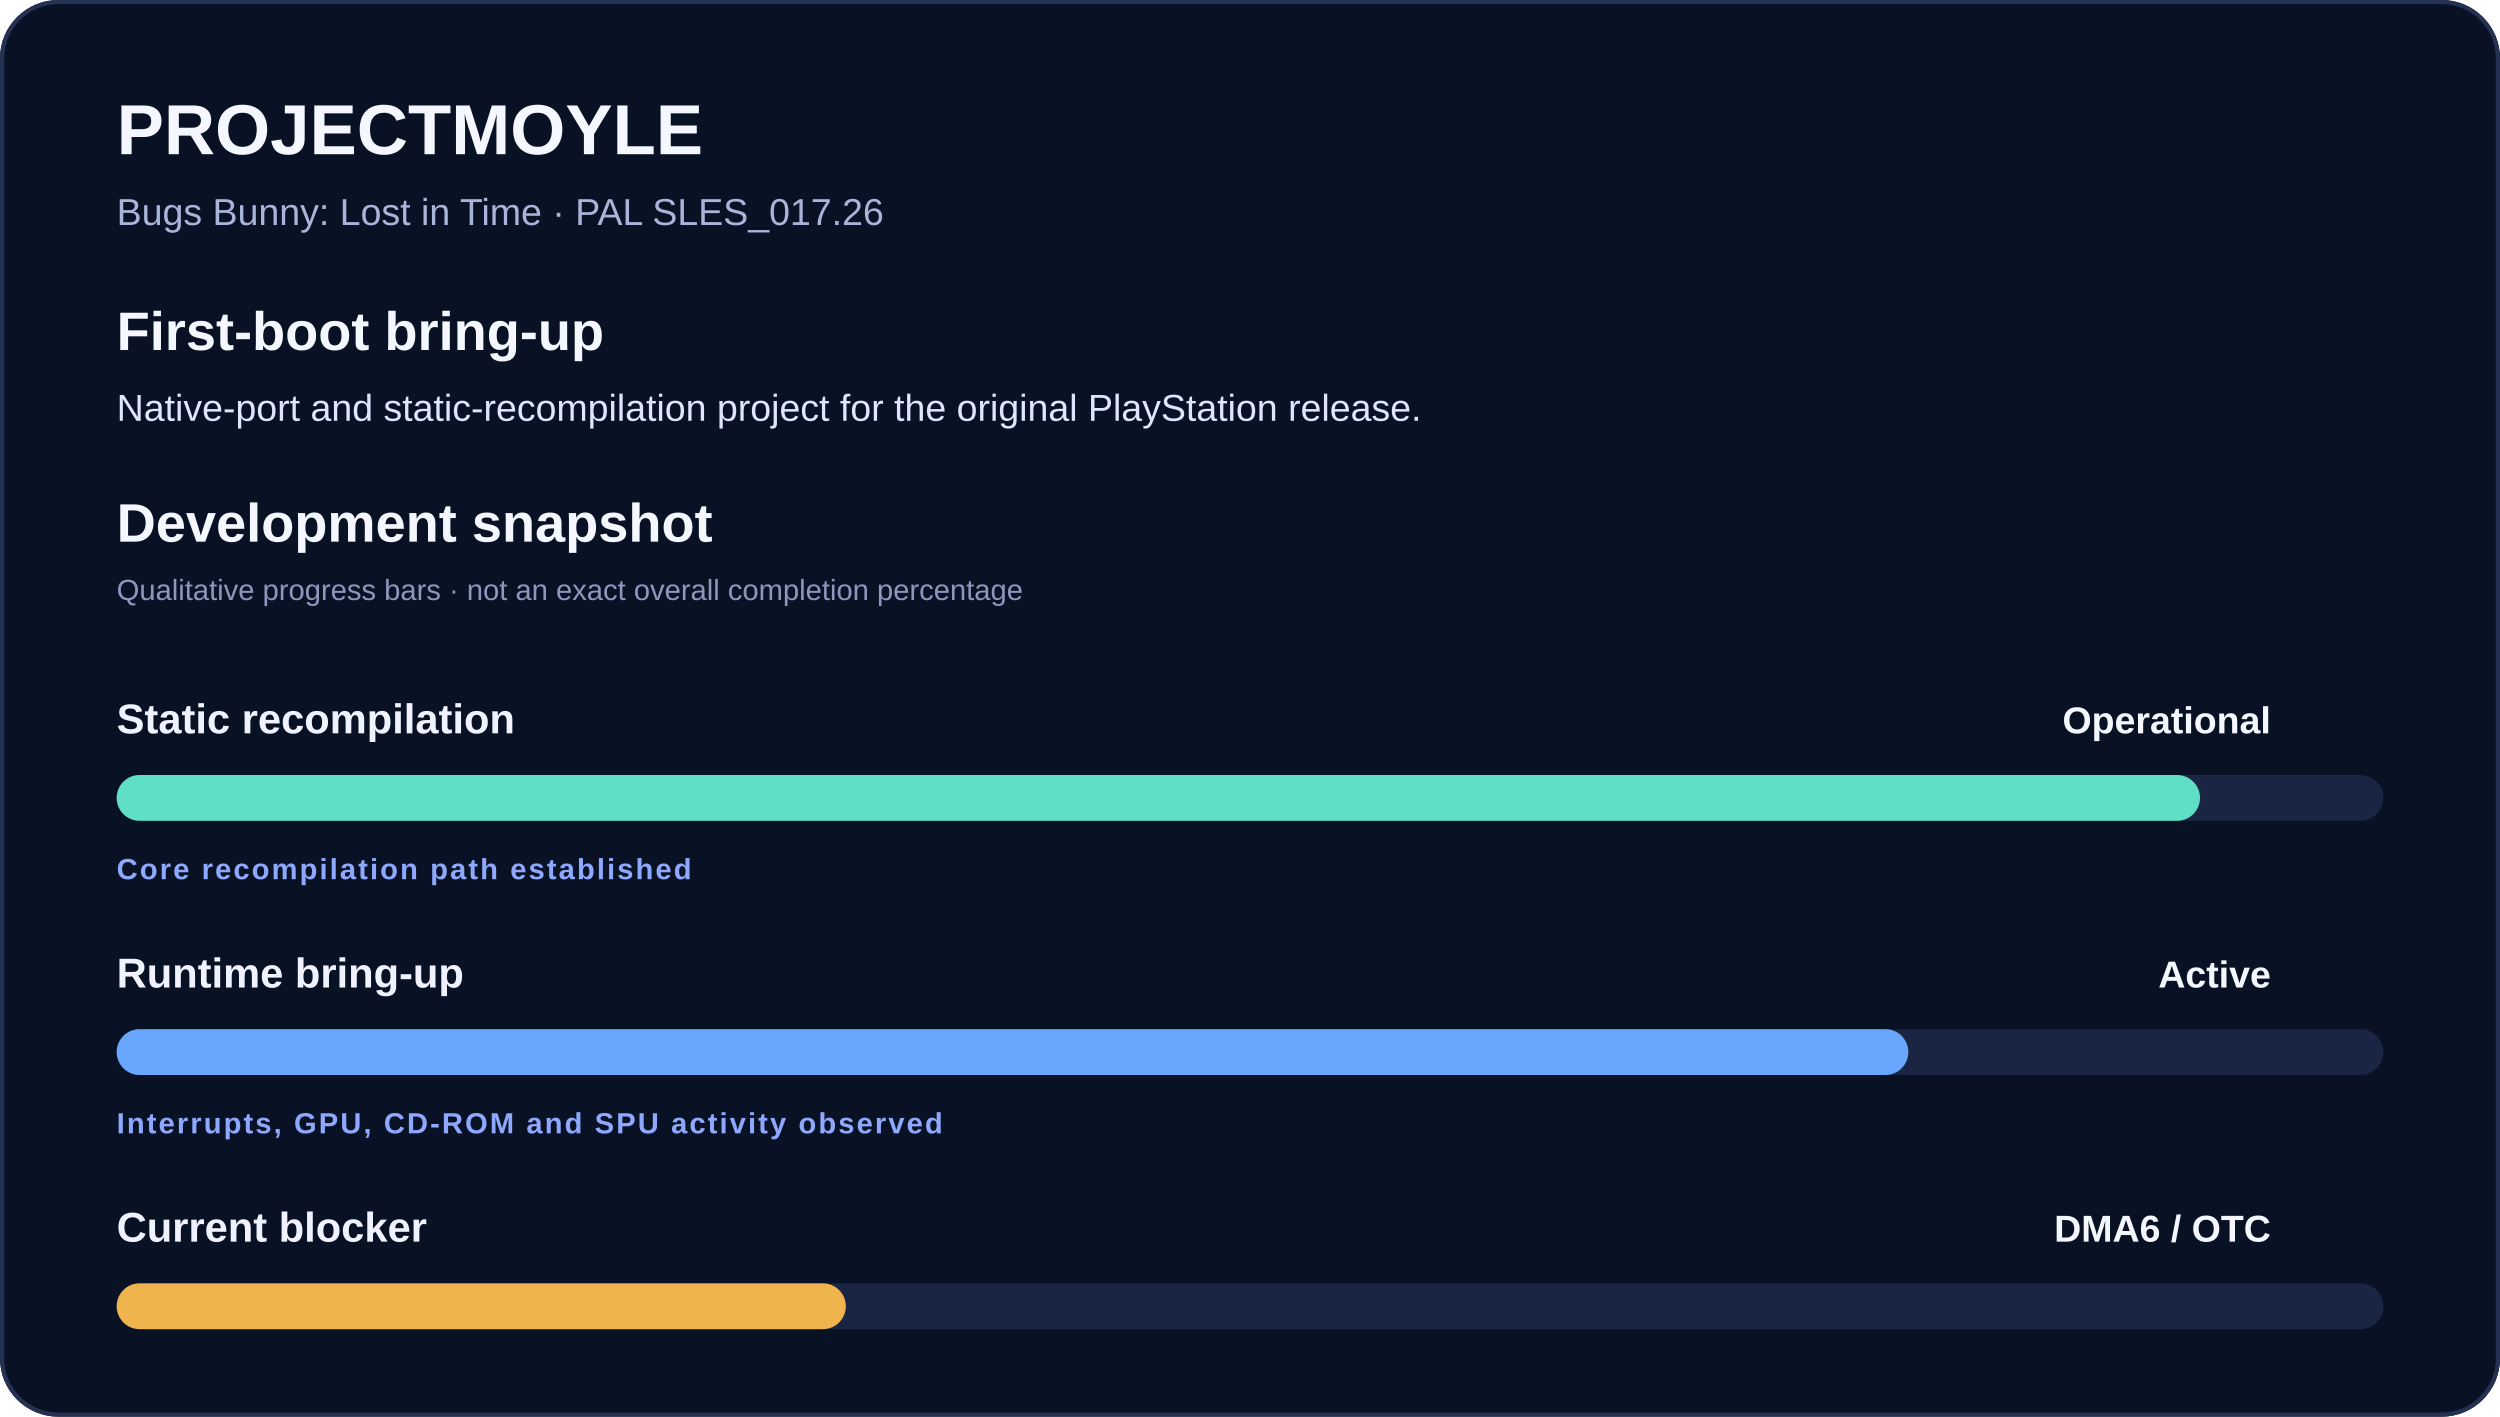
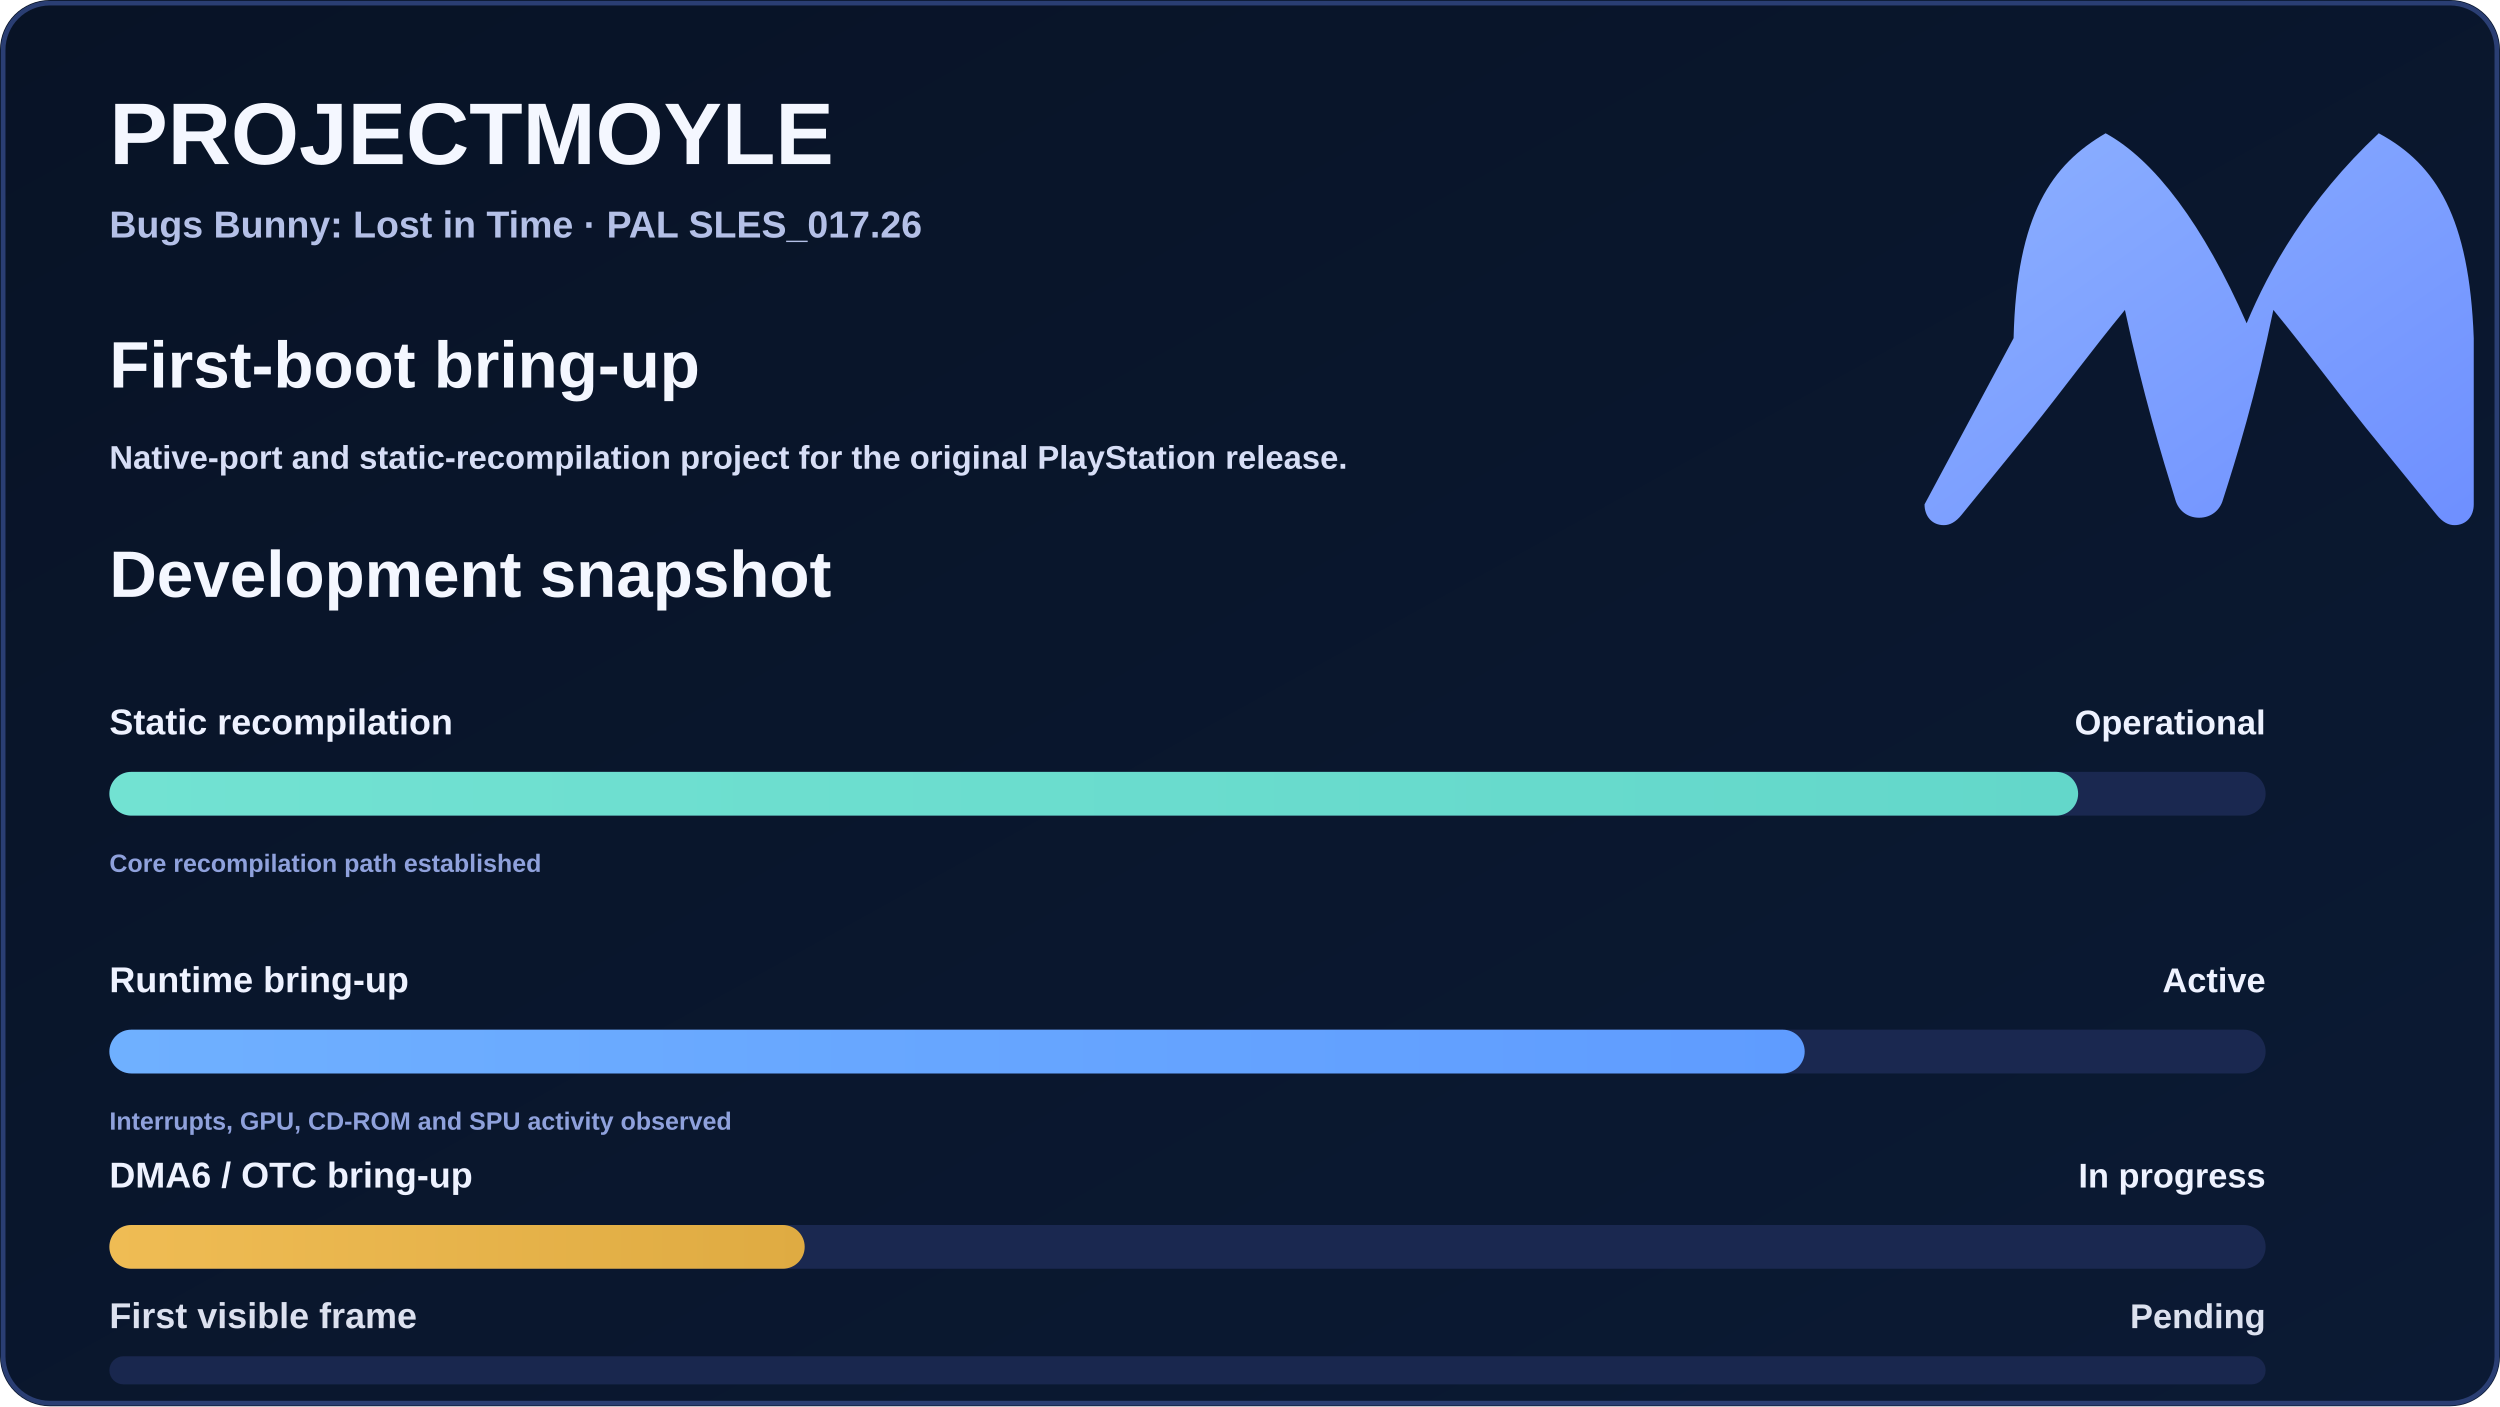
- <svg xmlns="http://www.w3.org/2000/svg" width="1200" height="680" viewBox="0 0 1200 680">
-   <rect width="1200" height="680" rx="28" fill="#091224" />
-   <rect x="1" y="1" width="1198" height="678" rx="27" fill="none" stroke="#243152" stroke-width="2" />
-   <style>
-     .title { font: 700 34px "Segoe UI", Arial, sans-serif; fill: #f5f7ff; }
-     .sub { font: 500 18px "Segoe UI", Arial, sans-serif; fill: #aab4da; }
-     .section { font: 700 26px "Segoe UI", Arial, sans-serif; fill: #f5f7ff; }
-     .body { font: 500 18px "Segoe UI", Arial, sans-serif; fill: #dfe5ff; }
-     .small { font: 500 14px "Segoe UI", Arial, sans-serif; fill: #8d97bd; }
-     .trackLabel { font: 600 20px "Segoe UI", Arial, sans-serif; fill: #f0f3ff; }
-     .trackMeta { font: 600 14px "Segoe UI", Arial, sans-serif; fill: #8fa8ff; letter-spacing: 1px; }
-     .value { font: 700 18px "Segoe UI", Arial, sans-serif; fill: #f5f7ff; }
-   </style>
-   <text x="56" y="74" class="title">PROJECTMOYLE</text>
-   <text x="56" y="108" class="sub">Bugs Bunny: Lost in Time · PAL SLES_017.26</text>
-   <text x="56" y="168" class="section">First-boot bring-up</text>
-   <text x="56" y="202" class="body">
-     Native-port and static-recompilation project for the original PlayStation release.
-   </text>
-   <text x="56" y="260" class="section">Development snapshot</text>
-   <text x="56" y="288" class="small">Qualitative progress bars · not an exact overall completion percentage</text>
-   <text x="56" y="352" class="trackLabel">Static recompilation</text>
-   <text x="1090" y="352" text-anchor="end" class="value">Operational</text>
-   <rect x="56" y="372" width="1088" height="22" rx="11" fill="#1a2443" />
-   <rect x="56" y="372" width="1000" height="22" rx="11" fill="#5fe0c6" />
-   <text x="56" y="422" class="trackMeta">Core recompilation path established</text>
-   <text x="56" y="474" class="trackLabel">Runtime bring-up</text>
-   <text x="1090" y="474" text-anchor="end" class="value">Active</text>
-   <rect x="56" y="494" width="1088" height="22" rx="11" fill="#1a2443" />
-   <rect x="56" y="494" width="860" height="22" rx="11" fill="#69a7ff" />
-   <text x="56" y="544" class="trackMeta">Interrupts, GPU, CD-ROM and SPU activity observed</text>
-   <text x="56" y="596" class="trackLabel">Current blocker</text>
-   <text x="1090" y="596" text-anchor="end" class="value">DMA6 / OTC</text>
-   <rect x="56" y="616" width="1088" height="22" rx="11" fill="#1a2443" />
-   <rect x="56" y="616" width="350" height="22" rx="11" fill="#f0b44f" />
+ <svg xmlns="http://www.w3.org/2000/svg" width="1600" height="900" viewBox="0 0 1600 900">
+   <defs>
+     <linearGradient id="bg" x1="0" y1="0" x2="1" y2="1">
+       <stop offset="0%" stop-color="#081326" />
+       <stop offset="100%" stop-color="#0b1a34" />
+     </linearGradient>
+     <linearGradient id="logoFill" x1="0" y1="0" x2="1" y2="1">
+       <stop offset="0%" stop-color="#8db1ff" />
+       <stop offset="100%" stop-color="#6e8fff" />
+     </linearGradient>
+     <linearGradient id="barCyan" x1="0" y1="0" x2="1" y2="0">
+       <stop offset="0%" stop-color="#72e2d2" />
+       <stop offset="100%" stop-color="#63d7ca" />
+     </linearGradient>
+     <linearGradient id="barBlue" x1="0" y1="0" x2="1" y2="0">
+       <stop offset="0%" stop-color="#6fb0ff" />
+       <stop offset="100%" stop-color="#5f9cff" />
+     </linearGradient>
+     <linearGradient id="barGold" x1="0" y1="0" x2="1" y2="0">
+       <stop offset="0%" stop-color="#efbc54" />
+       <stop offset="100%" stop-color="#dfab42" />
+     </linearGradient>
+     <linearGradient id="barGray" x1="0" y1="0" x2="1" y2="0">
+       <stop offset="0%" stop-color="#8187a6" />
+       <stop offset="100%" stop-color="#707792" />
+     </linearGradient>
+     <style>
+       .title { font: 700 56px "Segoe UI", Arial, sans-serif; fill: #f4f7ff; }
+       .subtitle { font: 600 24px "Segoe UI", Arial, sans-serif; fill: #b4c0e7; }
+       .section { font: 700 42px "Segoe UI", Arial, sans-serif; fill: #f4f7ff; }
+       .body { font: 600 21px "Segoe UI", Arial, sans-serif; fill: #d7def6; }
+       .small { font: 500 17px "Segoe UI", Arial, sans-serif; fill: #98a4ca; }
+       .rowLabel { font: 700 23px "Segoe UI", Arial, sans-serif; fill: #eef2ff; }
+       .rowValue { font: 700 22px "Segoe UI", Arial, sans-serif; fill: #eef2ff; }
+       .rowMeta { font: 600 16px "Segoe UI", Arial, sans-serif; fill: #8fa1dc; }
+     </style>
+   </defs>
+   <rect width="1600" height="900" rx="32" fill="url(#bg)" />
+   <rect x="2" y="2" width="1596" height="896" rx="30" fill="none" stroke="#2a3e73" stroke-width="3" />
+   <text x="70" y="105" class="title">PROJECTMOYLE</text>
+   <text x="70" y="152" class="subtitle">Bugs Bunny: Lost in Time · PAL SLES_017.26</text>
+   <text x="70" y="248" class="section">First-boot bring-up</text>
+   <text x="70" y="300" class="body">Native-port and static-recompilation project for the original PlayStation release.</text>
+   <text x="70" y="382" class="section">Development snapshot</text>
+   <g transform="translate(1230,72)">
+     <path d="M26 152              C28 68, 52 35, 88 14              C121 32, 154 76, 183 142              C198 106, 224 59, 272 14              C311 35, 333 71, 336 152              L336 264              C336 272, 331 278, 323 278              C319 278, 315 276, 311 271              L263 212              C243 187, 224 161, 201 133              C189 191, 176 233, 167 261              C165 268, 159 273, 151 273              C143 273, 137 268, 135 261              C126 232, 113 189, 101 133              C78 161, 59 187, 39 212              L-9 271              C-13 276, -17 278, -21 278              C-29 278, -34 272, -34 264              Z" fill="url(#logoFill)" transform="translate(34,0) scale(0.95)" />
+   </g>
+   <text x="70" y="470" class="rowLabel">Static recompilation</text>
+   <text x="1450" y="470" text-anchor="end" class="rowValue">Operational</text>
+   <rect x="70" y="494" width="1380" height="28" rx="14" fill="#1a2850" />
+   <rect x="70" y="494" width="1260" height="28" rx="14" fill="url(#barCyan)" />
+   <text x="70" y="558" class="rowMeta">Core recompilation path established</text>
+   <text x="70" y="635" class="rowLabel">Runtime bring-up</text>
+   <text x="1450" y="635" text-anchor="end" class="rowValue">Active</text>
+   <rect x="70" y="659" width="1380" height="28" rx="14" fill="#1a2850" />
+   <rect x="70" y="659" width="1085" height="28" rx="14" fill="url(#barBlue)" />
+   <text x="70" y="723" class="rowMeta">Interrupts, GPU, CD-ROM and SPU activity observed</text>
+   <text x="70" y="760" class="rowLabel">DMA6 / OTC bring-up</text>
+   <text x="1450" y="760" text-anchor="end" class="rowValue">In progress</text>
+   <rect x="70" y="784" width="1380" height="28" rx="14" fill="#1a2850" />
+   <rect x="70" y="784" width="445" height="28" rx="14" fill="url(#barGold)" />
+   <g opacity="0.92">
+     <text x="70" y="850" class="rowLabel">First visible frame</text>
+     <text x="1450" y="850" text-anchor="end" class="rowValue">Pending</text>
+     <rect x="70" y="868" width="1380" height="18" rx="9" fill="#1a2850" />
+   </g>
</svg>
